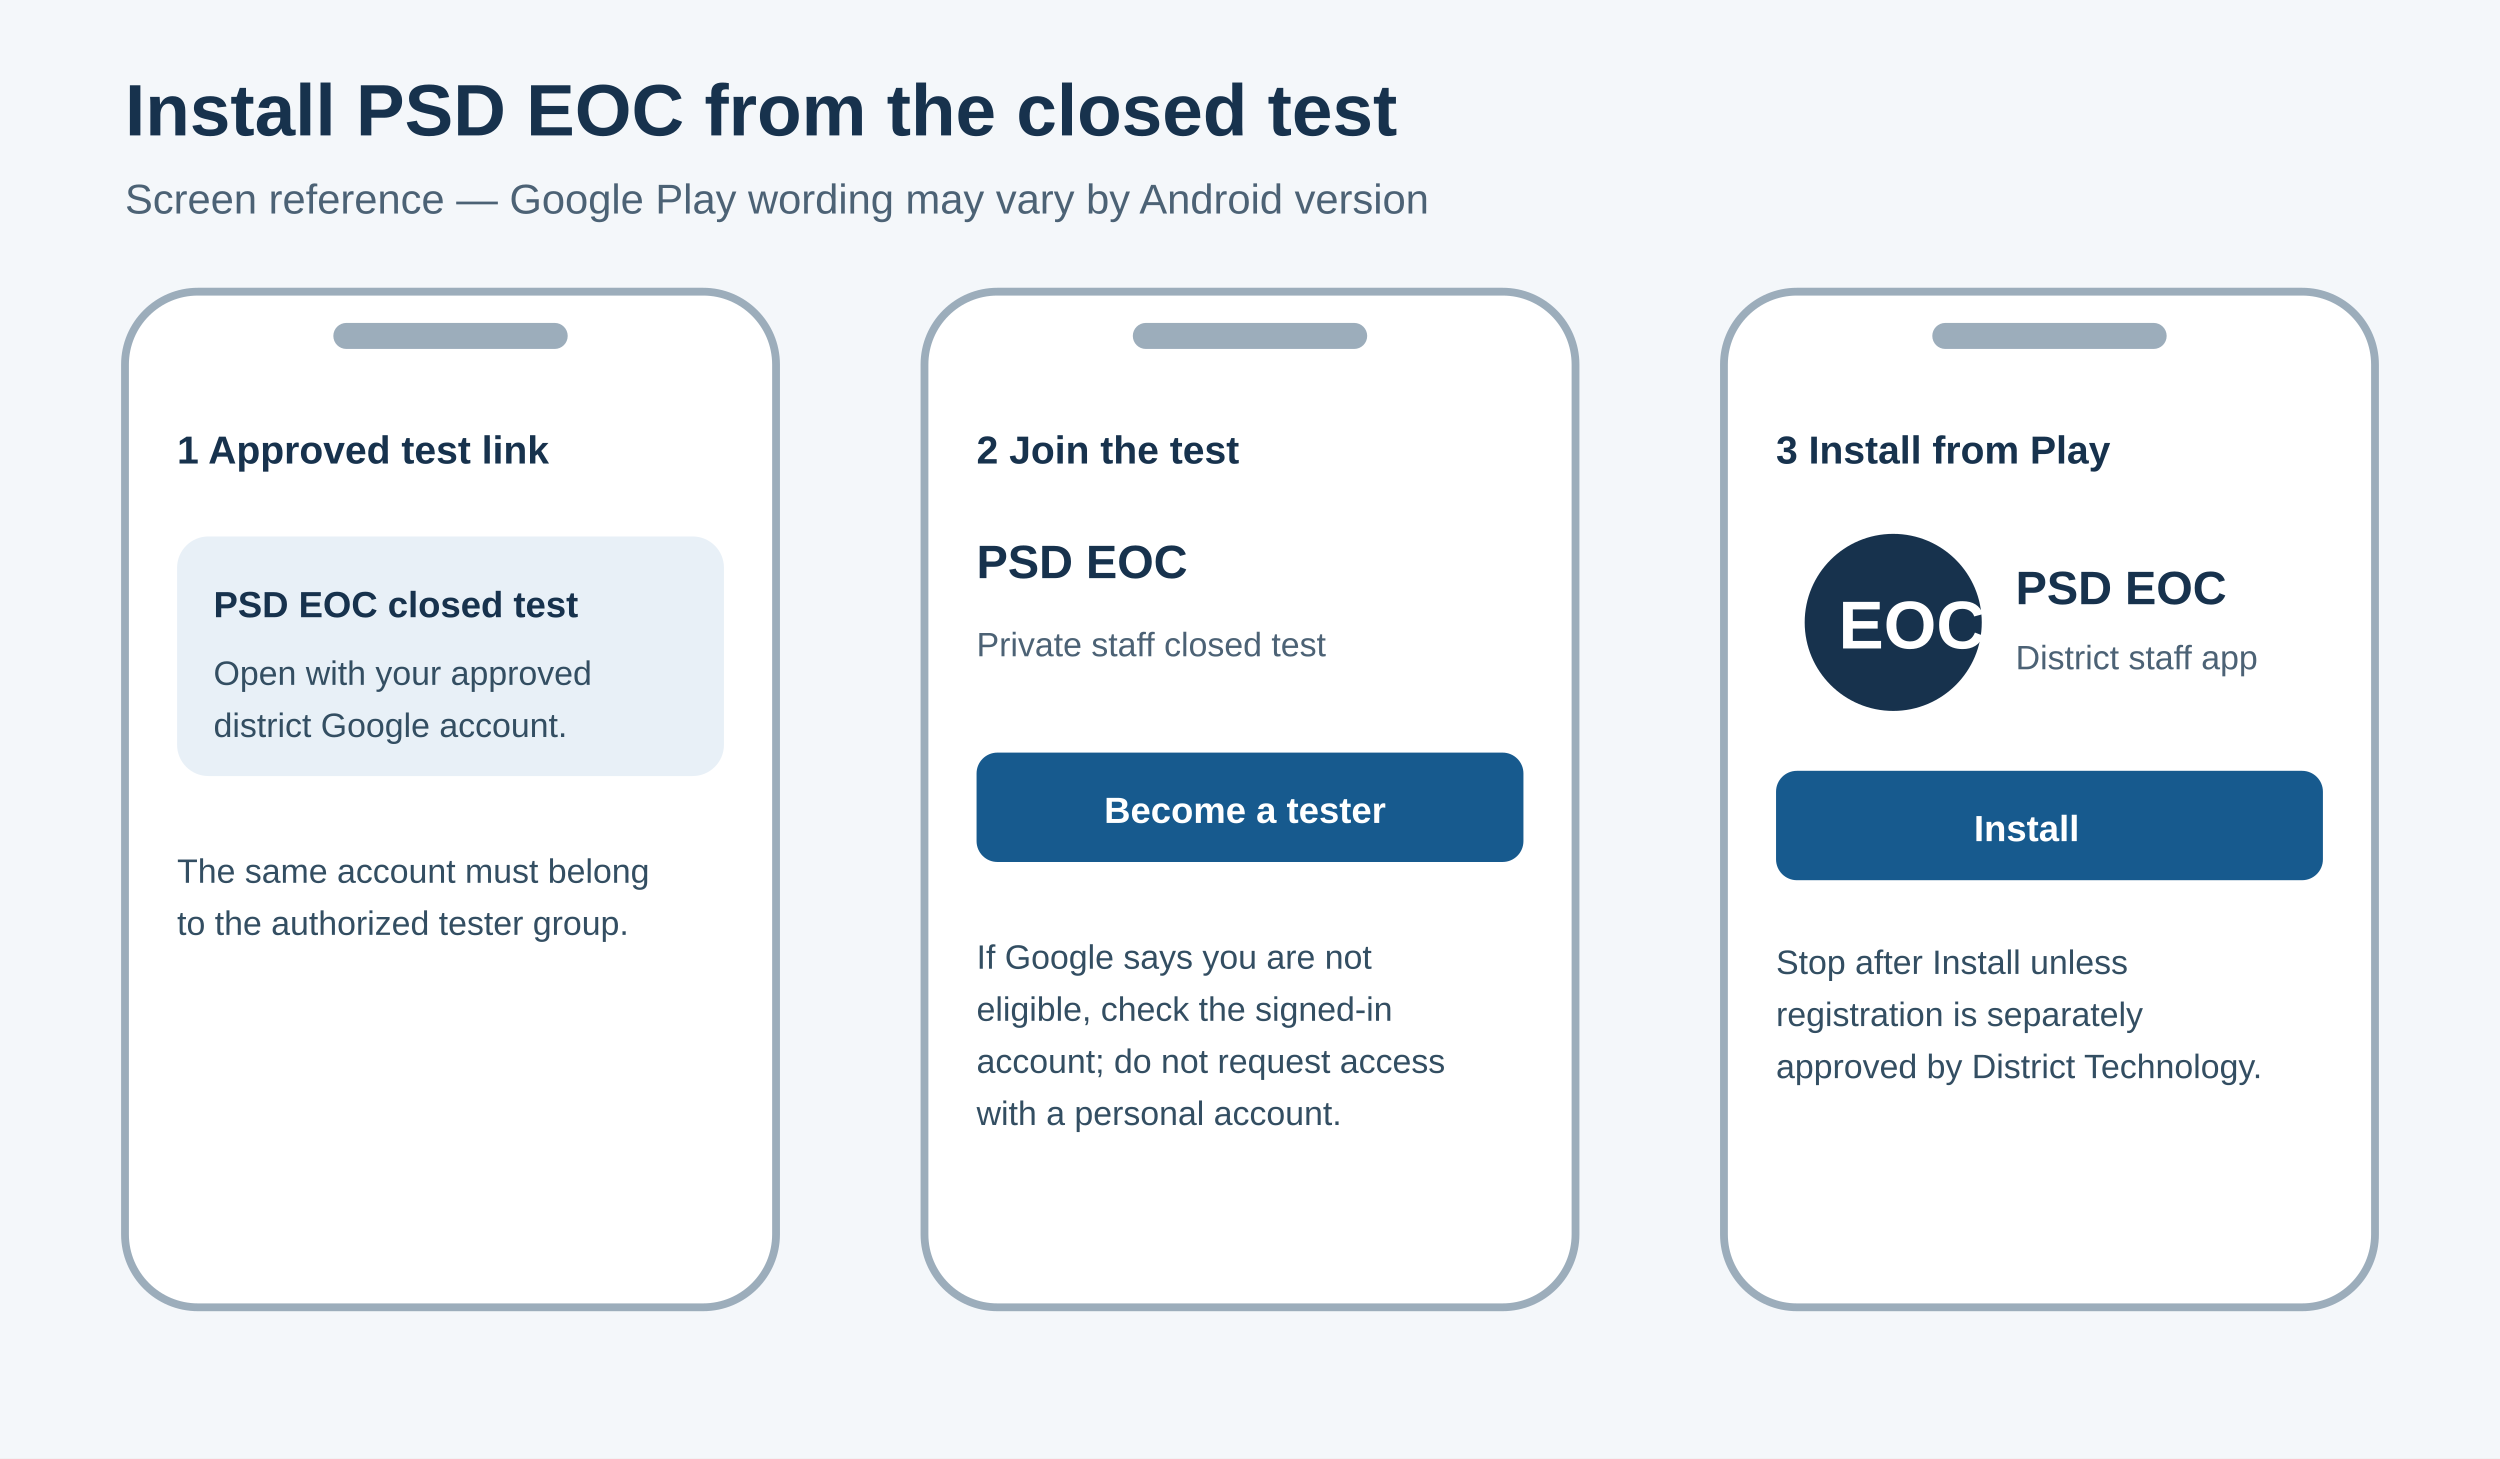
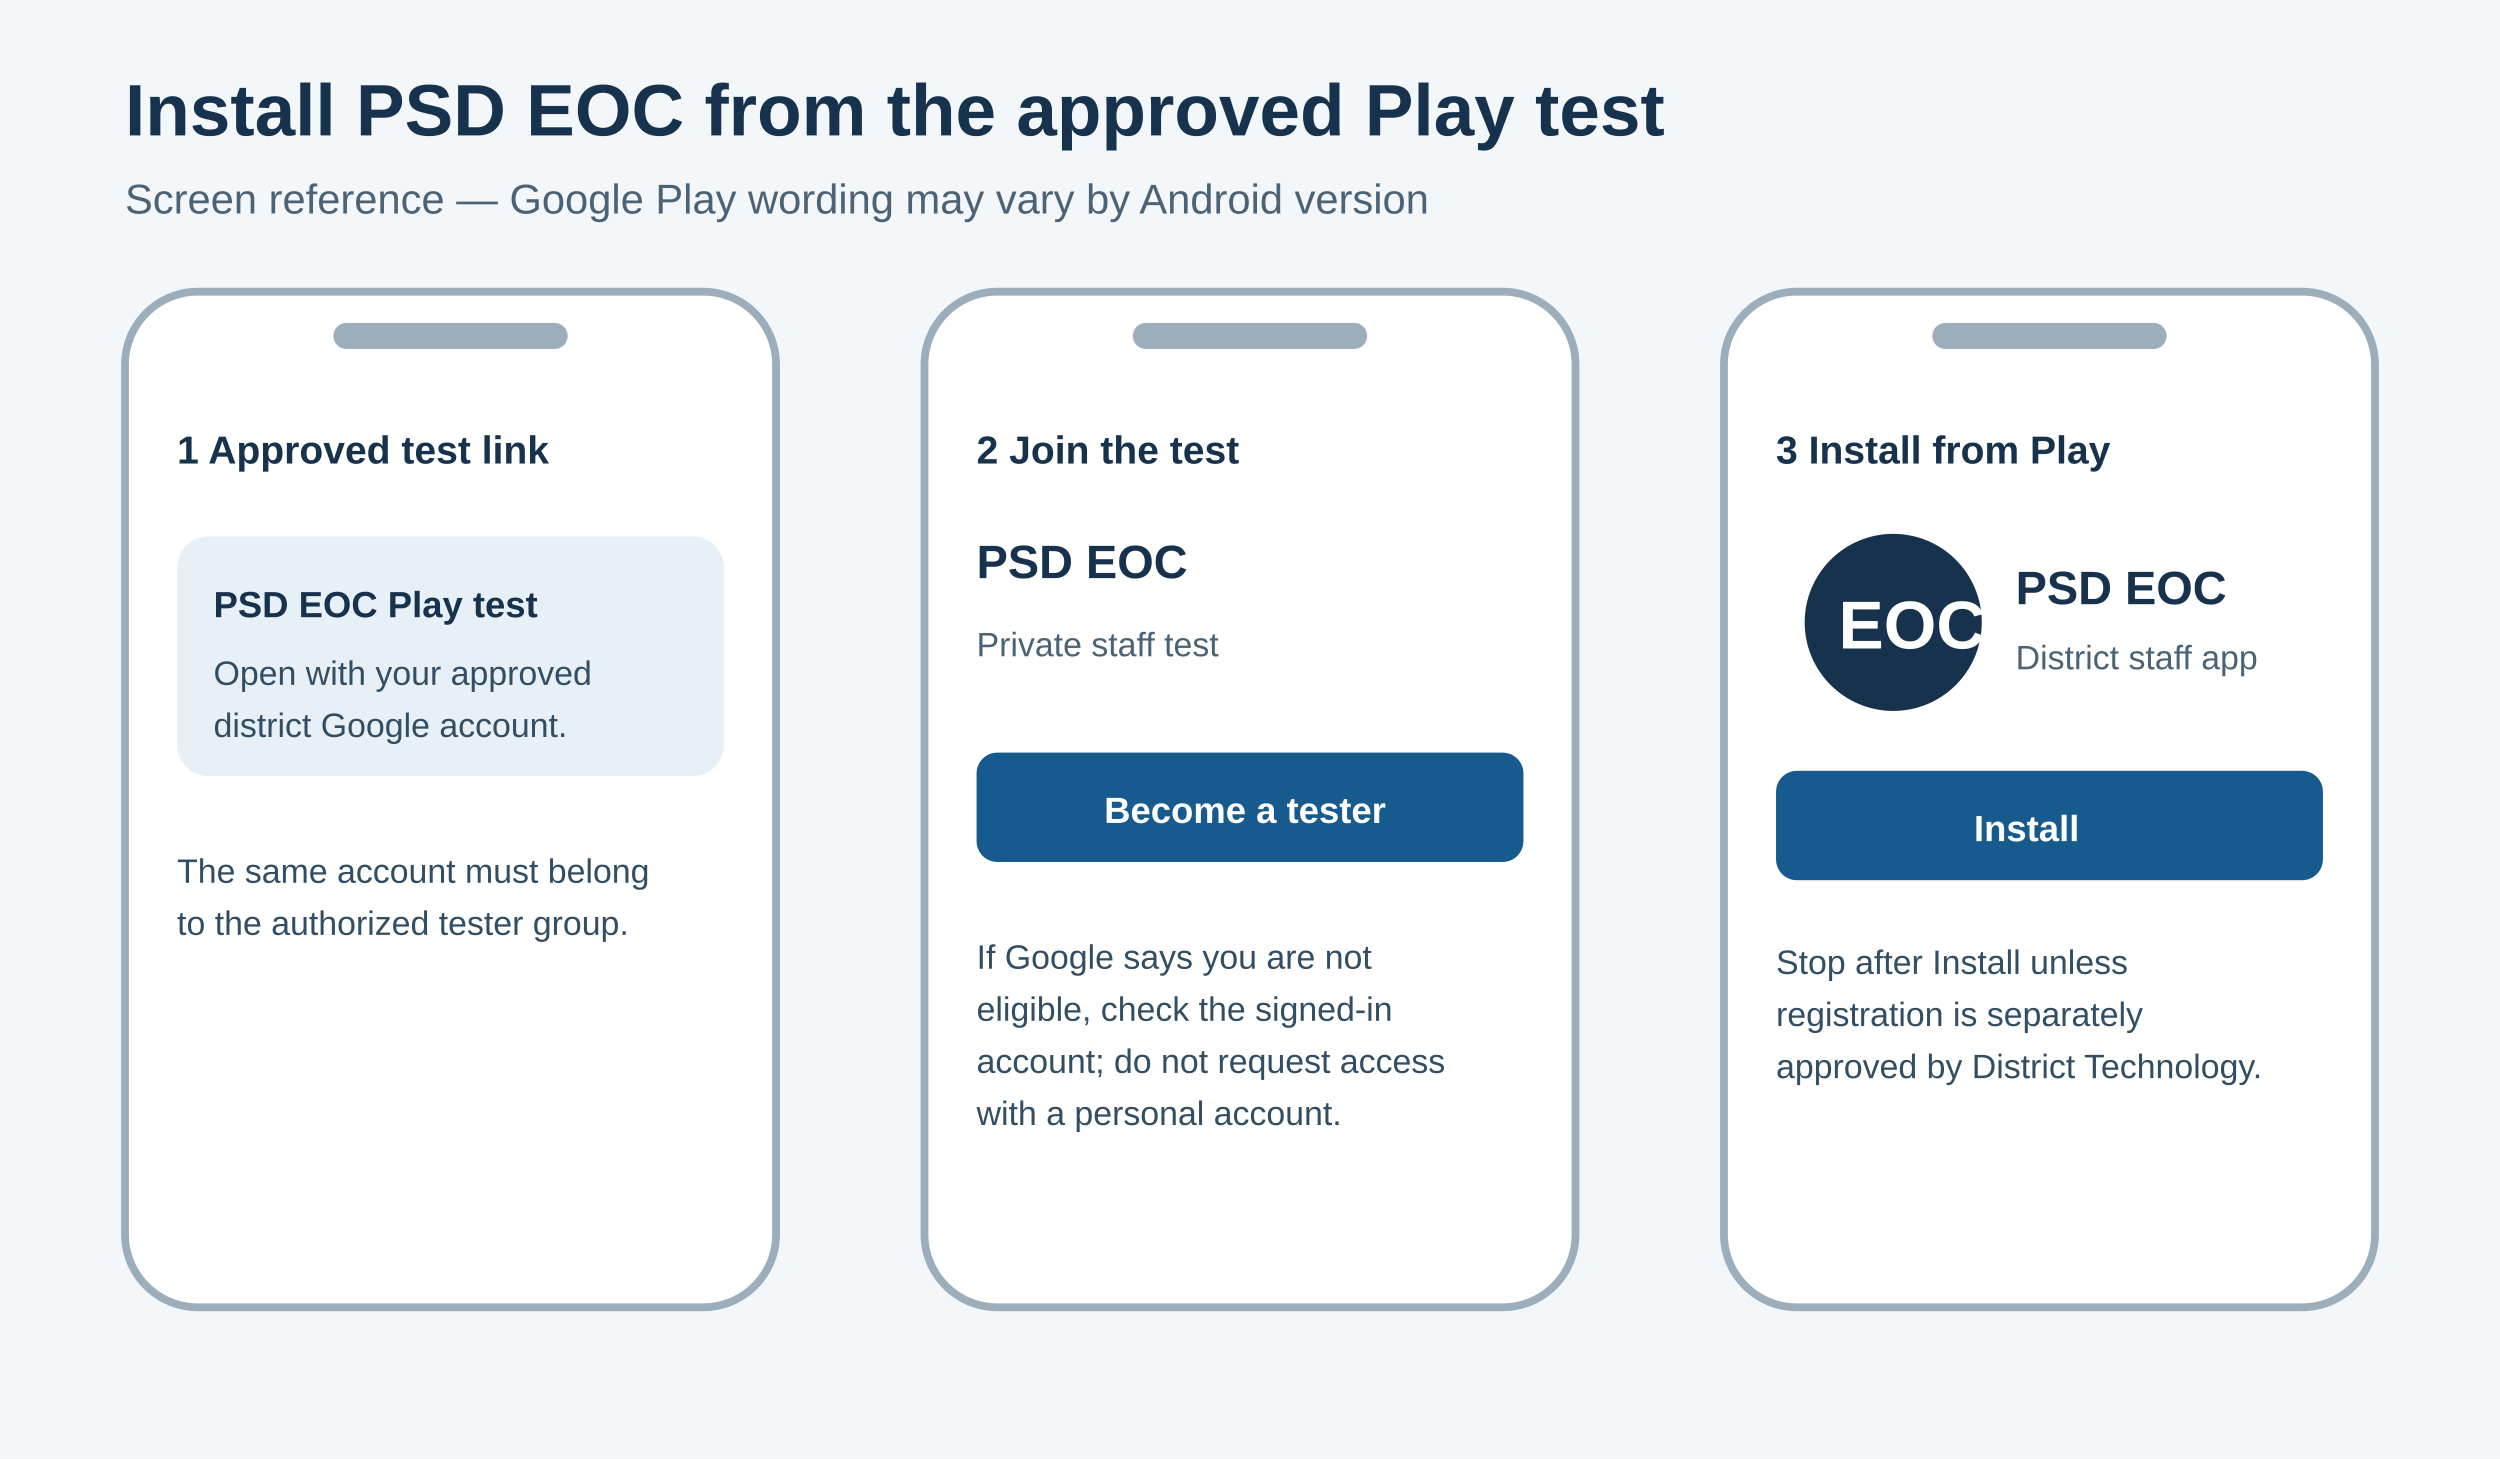
<svg xmlns="http://www.w3.org/2000/svg" width="960" height="560" viewBox="0 0 960 560" role="img" aria-labelledby="title desc">
  <rect width="960" height="560" fill="#f4f7fa" />
-   <text x="48" y="52" font-family="Arial, sans-serif" font-size="28" font-weight="700" fill="#17324d">Install PSD EOC from the closed test</text>
+   <text x="48" y="52" font-family="Arial, sans-serif" font-size="28" font-weight="700" fill="#17324d">Install PSD EOC from the approved Play test</text>
  <text x="48" y="82" font-family="Arial, sans-serif" font-size="16" fill="#4c6275">Screen reference — Google Play wording may vary by Android version</text>
  <g font-family="Arial, sans-serif">
    <g transform="translate(48 112)">
      <rect width="250" height="390" rx="28" fill="#fff" stroke="#9cadbb" stroke-width="3" />
      <rect x="80" y="12" width="90" height="10" rx="5" fill="#9cadbb" />
      <text x="20" y="66" font-size="15" font-weight="700" fill="#17324d">1  Approved test link</text>
      <rect x="20" y="94" width="210" height="92" rx="12" fill="#e8f0f7" />
-       <text x="34" y="125" font-size="14" font-weight="700" fill="#17324d">PSD EOC closed test</text>
+       <text x="34" y="125" font-size="14" font-weight="700" fill="#17324d">PSD EOC Play test</text>
      <text x="34" y="151" font-size="13" fill="#334e62">Open with your approved</text>
      <text x="34" y="171" font-size="13" fill="#334e62">district Google account.</text>
      <text x="20" y="227" font-size="13" fill="#334e62">The same account must belong</text>
      <text x="20" y="247" font-size="13" fill="#334e62">to the authorized tester group.</text>
    </g>
    <g transform="translate(355 112)">
      <rect width="250" height="390" rx="28" fill="#fff" stroke="#9cadbb" stroke-width="3" />
      <rect x="80" y="12" width="90" height="10" rx="5" fill="#9cadbb" />
      <text x="20" y="66" font-size="15" font-weight="700" fill="#17324d">2  Join the test</text>
      <text x="20" y="110" font-size="18" font-weight="700" fill="#17324d">PSD EOC</text>
-       <text x="20" y="140" font-size="13" fill="#4c6275">Private staff closed test</text>
+       <text x="20" y="140" font-size="13" fill="#4c6275">Private staff test</text>
      <rect x="20" y="177" width="210" height="42" rx="8" fill="#175a8e" />
      <text x="69" y="204" font-size="14" font-weight="700" fill="#fff">Become a tester</text>
      <text x="20" y="260" font-size="13" fill="#334e62">If Google says you are not</text>
      <text x="20" y="280" font-size="13" fill="#334e62">eligible, check the signed-in</text>
      <text x="20" y="300" font-size="13" fill="#334e62">account; do not request access</text>
      <text x="20" y="320" font-size="13" fill="#334e62">with a personal account.</text>
    </g>
    <g transform="translate(662 112)">
      <rect width="250" height="390" rx="28" fill="#fff" stroke="#9cadbb" stroke-width="3" />
      <rect x="80" y="12" width="90" height="10" rx="5" fill="#9cadbb" />
      <text x="20" y="66" font-size="15" font-weight="700" fill="#17324d">3  Install from Play</text>
      <circle cx="65" cy="127" r="34" fill="#17324d" />
      <text x="44" y="137" font-size="26" font-weight="700" fill="#fff">EOC</text>
      <text x="112" y="120" font-size="18" font-weight="700" fill="#17324d">PSD EOC</text>
      <text x="112" y="145" font-size="13" fill="#4c6275">District staff app</text>
      <rect x="20" y="184" width="210" height="42" rx="8" fill="#175a8e" />
      <text x="96" y="211" font-size="14" font-weight="700" fill="#fff">Install</text>
      <text x="20" y="262" font-size="13" fill="#334e62">Stop after Install unless</text>
      <text x="20" y="282" font-size="13" fill="#334e62">registration is separately</text>
      <text x="20" y="302" font-size="13" fill="#334e62">approved by District Technology.</text>
    </g>
  </g>
</svg>
